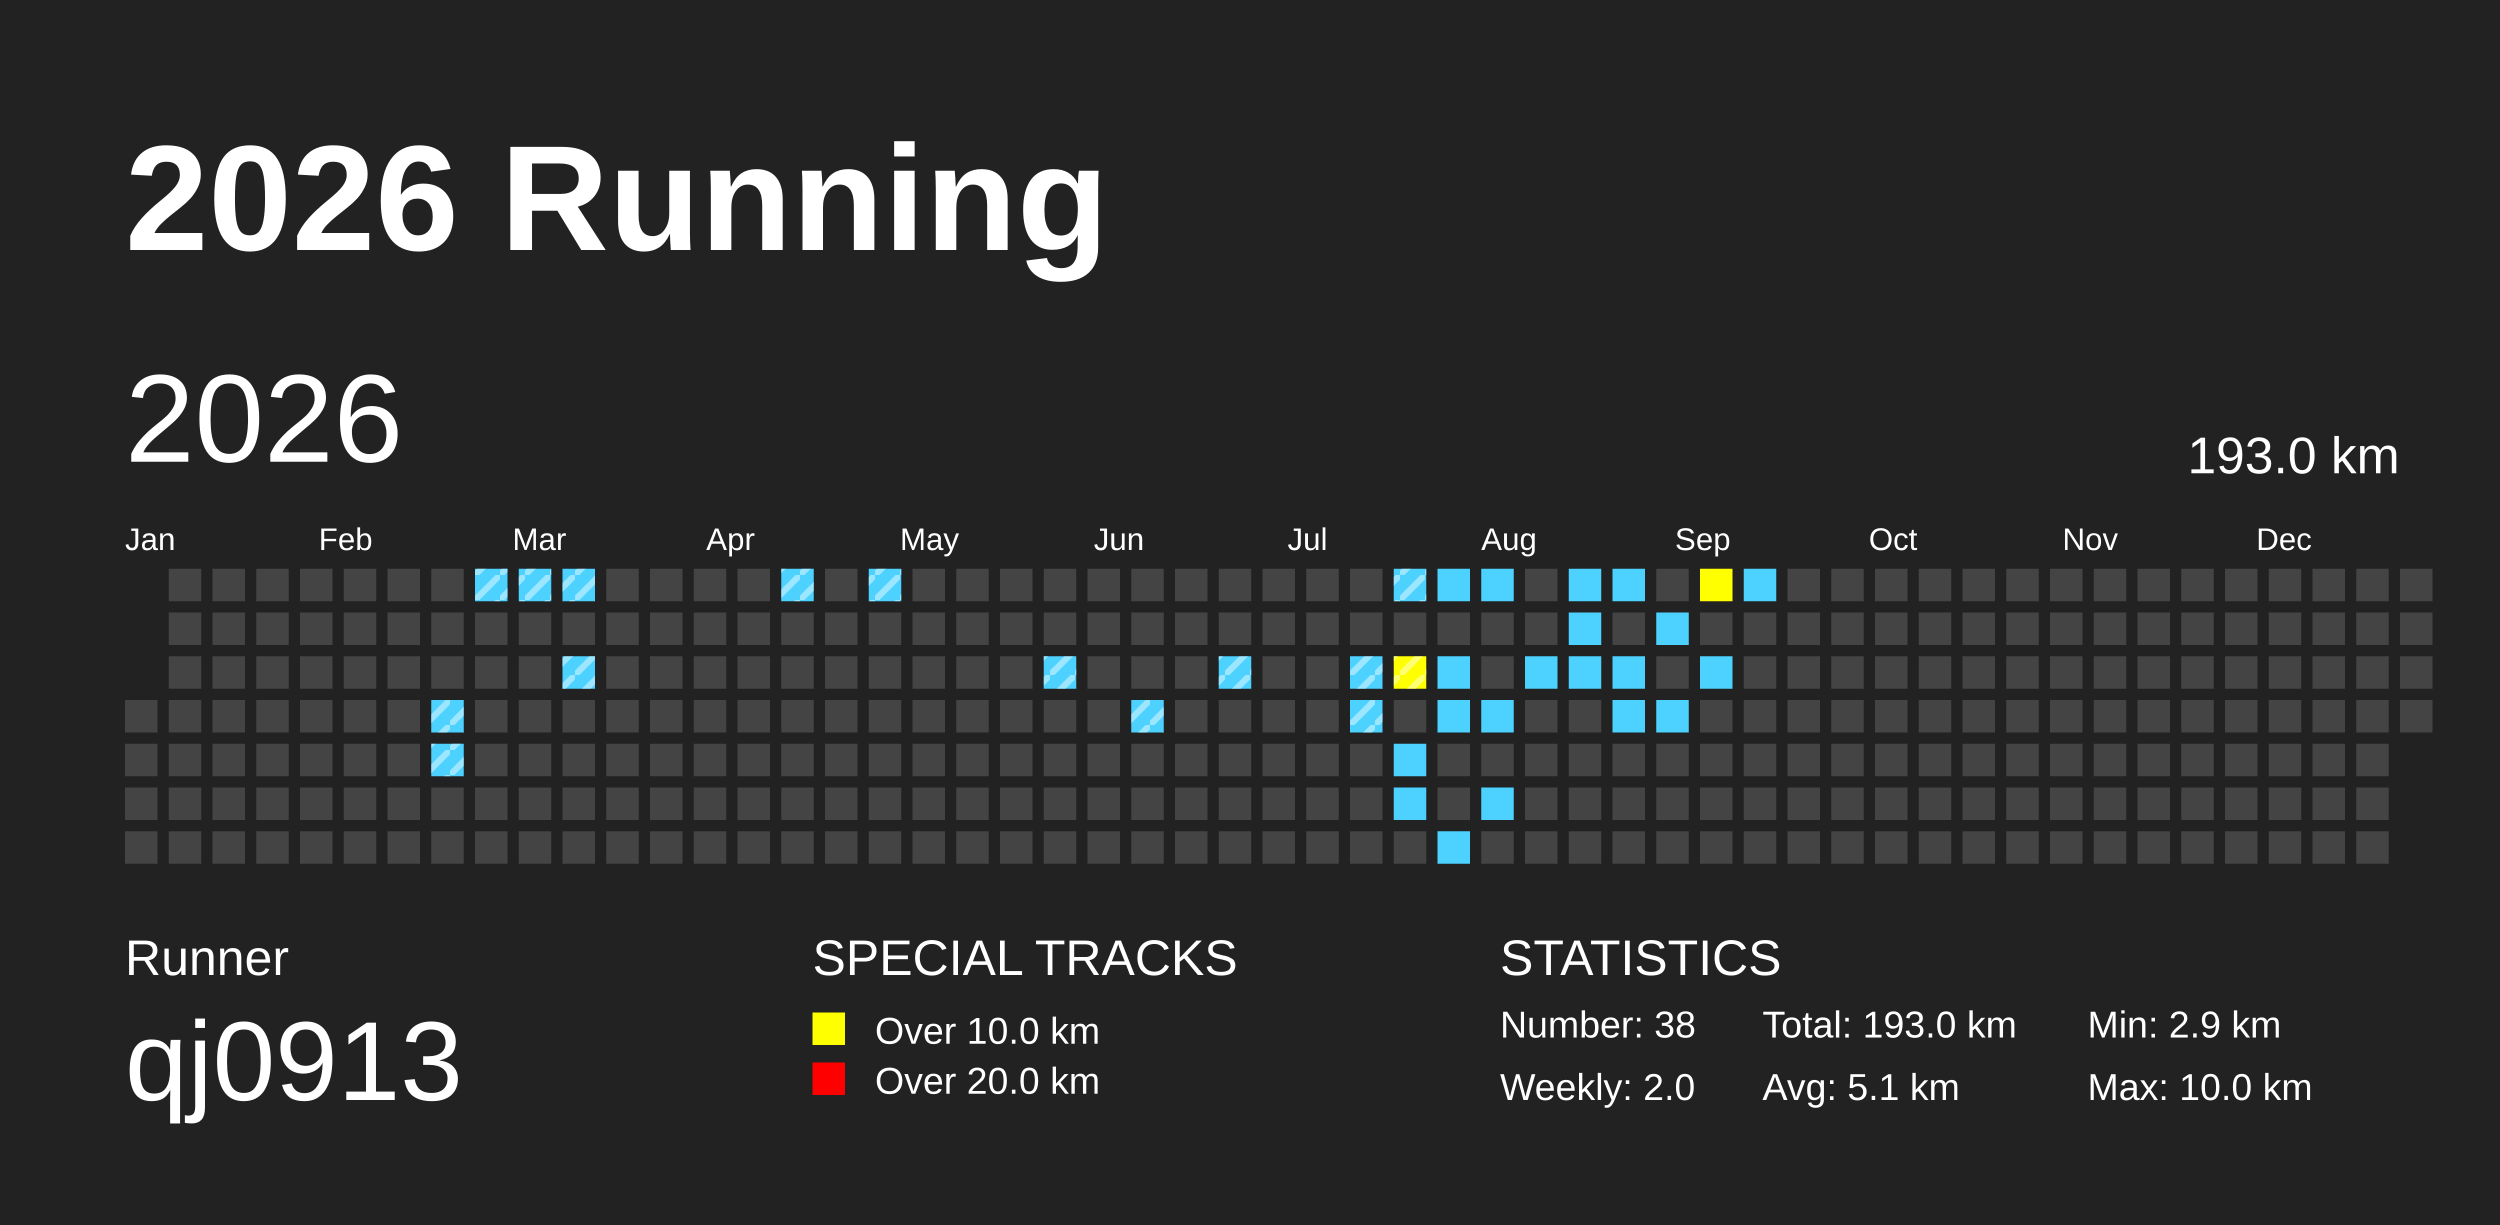
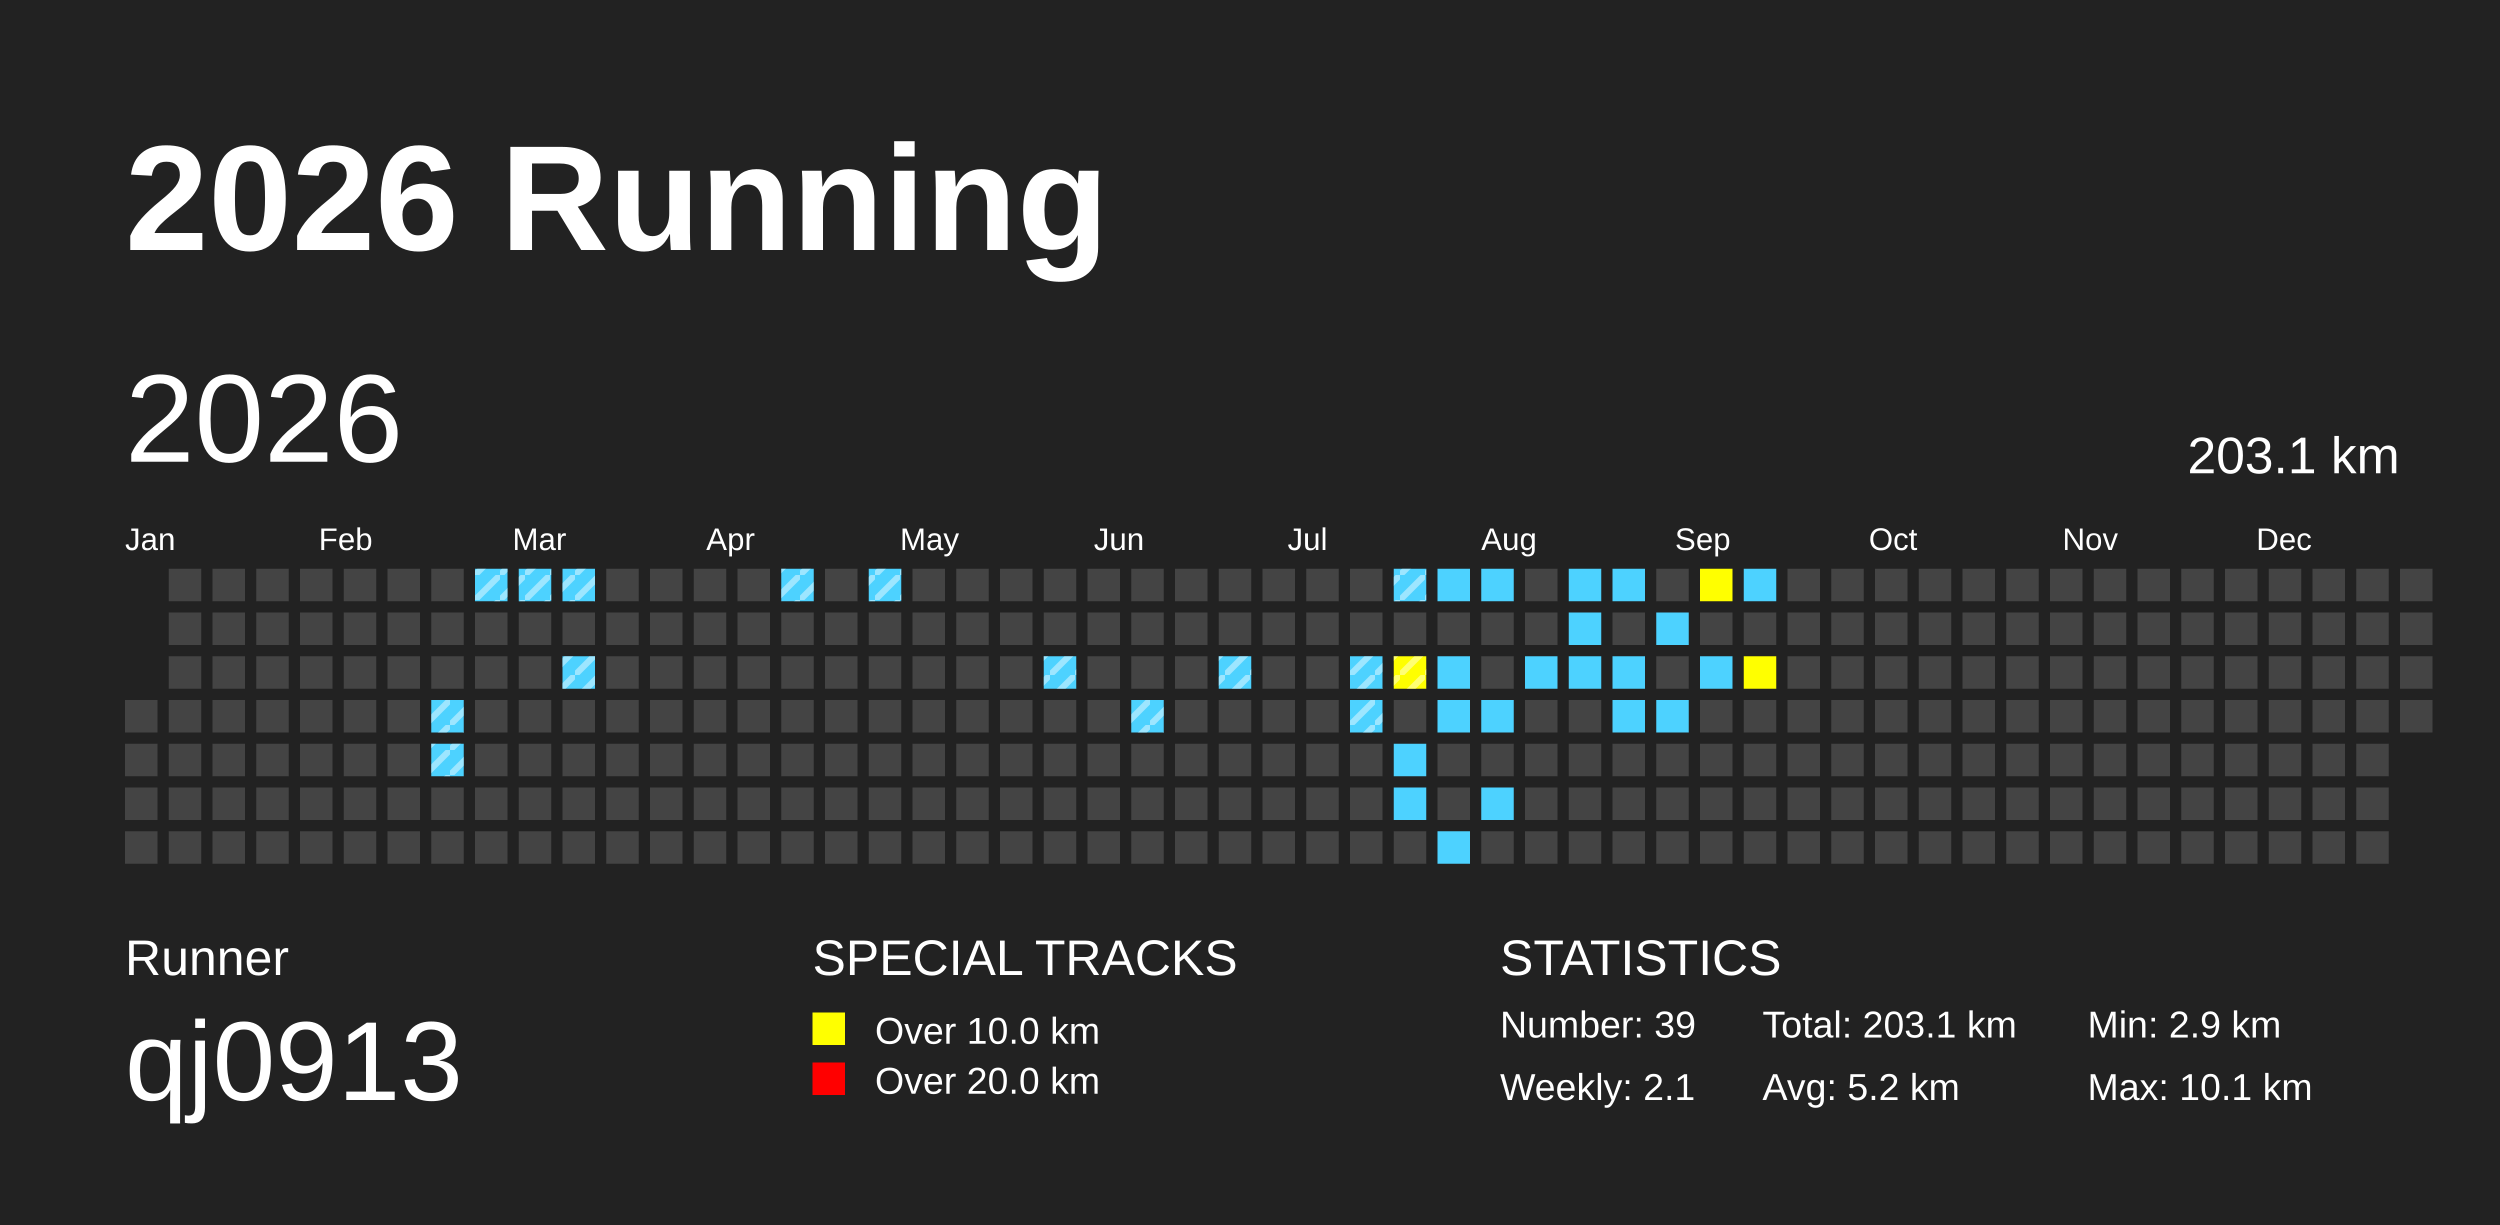
<svg xmlns="http://www.w3.org/2000/svg" baseProfile="full" height="98mm" version="1.1" viewBox="0,0,200,98" width="200mm">
  <defs>
    <pattern height="2" id="indoor-stripe" patternUnits="userSpaceOnUse" width="2">
      <line stroke="white" stroke-opacity="0.45" stroke-width="0.5" x1="0" x2="2" y1="2" y2="0" />
    </pattern>
  </defs>
  <rect fill="#222222" height="98" width="200" x="0" y="0" />
  <text fill="#FFFFFF" style="font-size:12px; font-family:Arial; font-weight:bold;" x="10" y="20">2026 Running</text>
  <text fill="#FFFFFF" style="font-size:4px; font-family:Arial" x="10" y="78">Runner</text>
  <text fill="#FFFFFF" style="font-size:9px; font-family:Arial" x="10" y="88">qj0913</text>
  <text fill="#FFFFFF" style="font-size:4px; font-family:Arial" x="65" y="78">SPECIAL TRACKS</text>
  <rect fill="yellow" height="2.6" width="2.6" x="65" y="81" />
  <text fill="#FFFFFF" style="font-size:3px; font-family:Arial" x="70" y="83.5">Over 10.0 km</text>
  <rect fill="red" height="2.6" width="2.6" x="65" y="85" />
  <text fill="#FFFFFF" style="font-size:3px; font-family:Arial" x="70" y="87.5">Over 20.0 km</text>
  <text fill="#FFFFFF" style="font-size:4px; font-family:Arial" x="120" y="78">STATISTICS</text>
-   <text fill="#FFFFFF" style="font-size:3px; font-family:Arial" x="120" y="83">Number: 38</text>
-   <text fill="#FFFFFF" style="font-size:3px; font-family:Arial" x="120" y="88">Weekly: 2.0</text>
-   <text fill="#FFFFFF" style="font-size:3px; font-family:Arial" x="141" y="83">Total: 193.0 km</text>
-   <text fill="#FFFFFF" style="font-size:3px; font-family:Arial" x="141" y="88">Avg: 5.1 km</text>
+   <text fill="#FFFFFF" style="font-size:3px; font-family:Arial" x="120" y="83">Number: 39</text>
+   <text fill="#FFFFFF" style="font-size:3px; font-family:Arial" x="120" y="88">Weekly: 2.1</text>
+   <text fill="#FFFFFF" style="font-size:3px; font-family:Arial" x="141" y="83">Total: 203.1 km</text>
+   <text fill="#FFFFFF" style="font-size:3px; font-family:Arial" x="141" y="88">Avg: 5.2 km</text>
  <text fill="#FFFFFF" style="font-size:3px; font-family:Arial" x="167" y="83">Min: 2.9 km</text>
-   <text fill="#FFFFFF" style="font-size:3px; font-family:Arial" x="167" y="88">Max: 10.0 km</text>
+   <text fill="#FFFFFF" style="font-size:3px; font-family:Arial" x="167" y="88">Max: 10.1 km</text>
  <text dominant-baseline="hanging" fill="#FFFFFF" style="font-size:10.0px; font-family:Arial;" x="10" y="30">2026</text>
-   <text dominant-baseline="hanging" fill="#FFFFFF" style="font-size:4.125px; font-family:Arial;" x="175" y="35">193.0 km</text>
+   <text dominant-baseline="hanging" fill="#FFFFFF" style="font-size:4.125px; font-family:Arial;" x="175" y="35">203.1 km</text>
  <text fill="#FFFFFF" style="font-size:2.5px; font-family:Arial" x="10.0" y="44">Jan</text>
  <text fill="#FFFFFF" style="font-size:2.5px; font-family:Arial" x="25.5" y="44">Feb</text>
  <text fill="#FFFFFF" style="font-size:2.5px; font-family:Arial" x="41.0" y="44">Mar</text>
  <text fill="#FFFFFF" style="font-size:2.5px; font-family:Arial" x="56.5" y="44">Apr</text>
  <text fill="#FFFFFF" style="font-size:2.5px; font-family:Arial" x="72.0" y="44">May</text>
  <text fill="#FFFFFF" style="font-size:2.5px; font-family:Arial" x="87.5" y="44">Jun</text>
  <text fill="#FFFFFF" style="font-size:2.5px; font-family:Arial" x="103.0" y="44">Jul</text>
  <text fill="#FFFFFF" style="font-size:2.5px; font-family:Arial" x="118.5" y="44">Aug</text>
  <text fill="#FFFFFF" style="font-size:2.5px; font-family:Arial" x="134.0" y="44">Sep</text>
  <text fill="#FFFFFF" style="font-size:2.5px; font-family:Arial" x="149.5" y="44">Oct</text>
  <text fill="#FFFFFF" style="font-size:2.5px; font-family:Arial" x="165.0" y="44">Nov</text>
  <text fill="#FFFFFF" style="font-size:2.5px; font-family:Arial" x="180.5" y="44">Dec</text>
  <rect fill="#444444" height="2.6" width="2.6" x="10.0" y="56.0" />
  <rect fill="#444444" height="2.6" width="2.6" x="10.0" y="59.5" />
  <rect fill="#444444" height="2.6" width="2.6" x="10.0" y="63.0" />
  <rect fill="#444444" height="2.6" width="2.6" x="10.0" y="66.5" />
  <rect fill="#444444" height="2.6" width="2.6" x="13.5" y="45.5" />
  <rect fill="#444444" height="2.6" width="2.6" x="13.5" y="49.0" />
  <rect fill="#444444" height="2.6" width="2.6" x="13.5" y="52.5" />
  <rect fill="#444444" height="2.6" width="2.6" x="13.5" y="56.0" />
  <rect fill="#444444" height="2.6" width="2.6" x="13.5" y="59.5" />
  <rect fill="#444444" height="2.6" width="2.6" x="13.5" y="63.0" />
  <rect fill="#444444" height="2.6" width="2.6" x="13.5" y="66.5" />
  <rect fill="#444444" height="2.6" width="2.6" x="17.0" y="45.5" />
  <rect fill="#444444" height="2.6" width="2.6" x="17.0" y="49.0" />
  <rect fill="#444444" height="2.6" width="2.6" x="17.0" y="52.5" />
  <rect fill="#444444" height="2.6" width="2.6" x="17.0" y="56.0" />
  <rect fill="#444444" height="2.6" width="2.6" x="17.0" y="59.5" />
  <rect fill="#444444" height="2.6" width="2.6" x="17.0" y="63.0" />
  <rect fill="#444444" height="2.6" width="2.6" x="17.0" y="66.5" />
  <rect fill="#444444" height="2.6" width="2.6" x="20.5" y="45.5" />
  <rect fill="#444444" height="2.6" width="2.6" x="20.5" y="49.0" />
  <rect fill="#444444" height="2.6" width="2.6" x="20.5" y="52.5" />
  <rect fill="#444444" height="2.6" width="2.6" x="20.5" y="56.0" />
  <rect fill="#444444" height="2.6" width="2.6" x="20.5" y="59.5" />
  <rect fill="#444444" height="2.6" width="2.6" x="20.5" y="63.0" />
  <rect fill="#444444" height="2.6" width="2.6" x="20.5" y="66.5" />
  <rect fill="#444444" height="2.6" width="2.6" x="24.0" y="45.5" />
  <rect fill="#444444" height="2.6" width="2.6" x="24.0" y="49.0" />
  <rect fill="#444444" height="2.6" width="2.6" x="24.0" y="52.5" />
  <rect fill="#444444" height="2.6" width="2.6" x="24.0" y="56.0" />
  <rect fill="#444444" height="2.6" width="2.6" x="24.0" y="59.5" />
  <rect fill="#444444" height="2.6" width="2.6" x="24.0" y="63.0" />
  <rect fill="#444444" height="2.6" width="2.6" x="24.0" y="66.5" />
  <rect fill="#444444" height="2.6" width="2.6" x="27.5" y="45.5" />
  <rect fill="#444444" height="2.6" width="2.6" x="27.5" y="49.0" />
  <rect fill="#444444" height="2.6" width="2.6" x="27.5" y="52.5" />
  <rect fill="#444444" height="2.6" width="2.6" x="27.5" y="56.0" />
  <rect fill="#444444" height="2.6" width="2.6" x="27.5" y="59.5" />
  <rect fill="#444444" height="2.6" width="2.6" x="27.5" y="63.0" />
  <rect fill="#444444" height="2.6" width="2.6" x="27.5" y="66.5" />
  <rect fill="#444444" height="2.6" width="2.6" x="31.0" y="45.5" />
  <rect fill="#444444" height="2.6" width="2.6" x="31.0" y="49.0" />
  <rect fill="#444444" height="2.6" width="2.6" x="31.0" y="52.5" />
  <rect fill="#444444" height="2.6" width="2.6" x="31.0" y="56.0" />
  <rect fill="#444444" height="2.6" width="2.6" x="31.0" y="59.5" />
  <rect fill="#444444" height="2.6" width="2.6" x="31.0" y="63.0" />
  <rect fill="#444444" height="2.6" width="2.6" x="31.0" y="66.5" />
  <rect fill="#444444" height="2.6" width="2.6" x="34.5" y="45.5" />
  <rect fill="#444444" height="2.6" width="2.6" x="34.5" y="49.0" />
  <rect fill="#444444" height="2.6" width="2.6" x="34.5" y="52.5" />
  <rect fill="#4DD2FF" height="2.6" width="2.6" x="34.5" y="56.0" />
  <rect fill="url(#indoor-stripe)" height="2.6" style="pointer-events: none;" width="2.6" x="34.5" y="56.0" />
  <rect fill="#4DD2FF" height="2.6" width="2.6" x="34.5" y="59.5" />
  <rect fill="url(#indoor-stripe)" height="2.6" style="pointer-events: none;" width="2.6" x="34.5" y="59.5" />
  <rect fill="#444444" height="2.6" width="2.6" x="34.5" y="63.0" />
  <rect fill="#444444" height="2.6" width="2.6" x="34.5" y="66.5" />
  <rect fill="#4DD2FF" height="2.6" width="2.6" x="38.0" y="45.5" />
  <rect fill="url(#indoor-stripe)" height="2.6" style="pointer-events: none;" width="2.6" x="38.0" y="45.5" />
  <rect fill="#444444" height="2.6" width="2.6" x="38.0" y="49.0" />
  <rect fill="#444444" height="2.6" width="2.6" x="38.0" y="52.5" />
  <rect fill="#444444" height="2.6" width="2.6" x="38.0" y="56.0" />
  <rect fill="#444444" height="2.6" width="2.6" x="38.0" y="59.5" />
  <rect fill="#444444" height="2.6" width="2.6" x="38.0" y="63.0" />
  <rect fill="#444444" height="2.6" width="2.6" x="38.0" y="66.5" />
  <rect fill="#4DD2FF" height="2.6" width="2.6" x="41.5" y="45.5" />
  <rect fill="url(#indoor-stripe)" height="2.6" style="pointer-events: none;" width="2.6" x="41.5" y="45.5" />
  <rect fill="#444444" height="2.6" width="2.6" x="41.5" y="49.0" />
  <rect fill="#444444" height="2.6" width="2.6" x="41.5" y="52.5" />
  <rect fill="#444444" height="2.6" width="2.6" x="41.5" y="56.0" />
  <rect fill="#444444" height="2.6" width="2.6" x="41.5" y="59.5" />
  <rect fill="#444444" height="2.6" width="2.6" x="41.5" y="63.0" />
  <rect fill="#444444" height="2.6" width="2.6" x="41.5" y="66.5" />
  <rect fill="#4DD2FF" height="2.6" width="2.6" x="45.0" y="45.5" />
  <rect fill="url(#indoor-stripe)" height="2.6" style="pointer-events: none;" width="2.6" x="45.0" y="45.5" />
  <rect fill="#444444" height="2.6" width="2.6" x="45.0" y="49.0" />
  <rect fill="#4DD2FF" height="2.6" width="2.6" x="45.0" y="52.5" />
  <rect fill="url(#indoor-stripe)" height="2.6" style="pointer-events: none;" width="2.6" x="45.0" y="52.5" />
  <rect fill="#444444" height="2.6" width="2.6" x="45.0" y="56.0" />
  <rect fill="#444444" height="2.6" width="2.6" x="45.0" y="59.5" />
  <rect fill="#444444" height="2.6" width="2.6" x="45.0" y="63.0" />
  <rect fill="#444444" height="2.6" width="2.6" x="45.0" y="66.5" />
  <rect fill="#444444" height="2.6" width="2.6" x="48.5" y="45.5" />
  <rect fill="#444444" height="2.6" width="2.6" x="48.5" y="49.0" />
  <rect fill="#444444" height="2.6" width="2.6" x="48.5" y="52.5" />
  <rect fill="#444444" height="2.6" width="2.6" x="48.5" y="56.0" />
  <rect fill="#444444" height="2.6" width="2.6" x="48.5" y="59.5" />
  <rect fill="#444444" height="2.6" width="2.6" x="48.5" y="63.0" />
  <rect fill="#444444" height="2.6" width="2.6" x="48.5" y="66.5" />
  <rect fill="#444444" height="2.6" width="2.6" x="52.0" y="45.5" />
  <rect fill="#444444" height="2.6" width="2.6" x="52.0" y="49.0" />
  <rect fill="#444444" height="2.6" width="2.6" x="52.0" y="52.5" />
  <rect fill="#444444" height="2.6" width="2.6" x="52.0" y="56.0" />
  <rect fill="#444444" height="2.6" width="2.6" x="52.0" y="59.5" />
  <rect fill="#444444" height="2.6" width="2.6" x="52.0" y="63.0" />
  <rect fill="#444444" height="2.6" width="2.6" x="52.0" y="66.5" />
  <rect fill="#444444" height="2.6" width="2.6" x="55.5" y="45.5" />
  <rect fill="#444444" height="2.6" width="2.6" x="55.5" y="49.0" />
  <rect fill="#444444" height="2.6" width="2.6" x="55.5" y="52.5" />
  <rect fill="#444444" height="2.6" width="2.6" x="55.5" y="56.0" />
  <rect fill="#444444" height="2.6" width="2.6" x="55.5" y="59.5" />
  <rect fill="#444444" height="2.6" width="2.6" x="55.5" y="63.0" />
  <rect fill="#444444" height="2.6" width="2.6" x="55.5" y="66.5" />
  <rect fill="#444444" height="2.6" width="2.6" x="59.0" y="45.5" />
  <rect fill="#444444" height="2.6" width="2.6" x="59.0" y="49.0" />
  <rect fill="#444444" height="2.6" width="2.6" x="59.0" y="52.5" />
  <rect fill="#444444" height="2.6" width="2.6" x="59.0" y="56.0" />
  <rect fill="#444444" height="2.6" width="2.6" x="59.0" y="59.5" />
  <rect fill="#444444" height="2.6" width="2.6" x="59.0" y="63.0" />
  <rect fill="#444444" height="2.6" width="2.6" x="59.0" y="66.5" />
  <rect fill="#4DD2FF" height="2.6" width="2.6" x="62.5" y="45.5" />
  <rect fill="url(#indoor-stripe)" height="2.6" style="pointer-events: none;" width="2.6" x="62.5" y="45.5" />
  <rect fill="#444444" height="2.6" width="2.6" x="62.5" y="49.0" />
  <rect fill="#444444" height="2.6" width="2.6" x="62.5" y="52.5" />
  <rect fill="#444444" height="2.6" width="2.6" x="62.5" y="56.0" />
  <rect fill="#444444" height="2.6" width="2.6" x="62.5" y="59.5" />
  <rect fill="#444444" height="2.6" width="2.6" x="62.5" y="63.0" />
  <rect fill="#444444" height="2.6" width="2.6" x="62.5" y="66.5" />
  <rect fill="#444444" height="2.6" width="2.6" x="66.0" y="45.5" />
  <rect fill="#444444" height="2.6" width="2.6" x="66.0" y="49.0" />
  <rect fill="#444444" height="2.6" width="2.6" x="66.0" y="52.5" />
  <rect fill="#444444" height="2.6" width="2.6" x="66.0" y="56.0" />
  <rect fill="#444444" height="2.6" width="2.6" x="66.0" y="59.5" />
  <rect fill="#444444" height="2.6" width="2.6" x="66.0" y="63.0" />
  <rect fill="#444444" height="2.6" width="2.6" x="66.0" y="66.5" />
  <rect fill="#4DD2FF" height="2.6" width="2.6" x="69.5" y="45.5" />
  <rect fill="url(#indoor-stripe)" height="2.6" style="pointer-events: none;" width="2.6" x="69.5" y="45.5" />
  <rect fill="#444444" height="2.6" width="2.6" x="69.5" y="49.0" />
  <rect fill="#444444" height="2.6" width="2.6" x="69.5" y="52.5" />
  <rect fill="#444444" height="2.6" width="2.6" x="69.5" y="56.0" />
  <rect fill="#444444" height="2.6" width="2.6" x="69.5" y="59.5" />
  <rect fill="#444444" height="2.6" width="2.6" x="69.5" y="63.0" />
  <rect fill="#444444" height="2.6" width="2.6" x="69.5" y="66.5" />
  <rect fill="#444444" height="2.6" width="2.6" x="73.0" y="45.5" />
  <rect fill="#444444" height="2.6" width="2.6" x="73.0" y="49.0" />
  <rect fill="#444444" height="2.6" width="2.6" x="73.0" y="52.5" />
  <rect fill="#444444" height="2.6" width="2.6" x="73.0" y="56.0" />
  <rect fill="#444444" height="2.6" width="2.6" x="73.0" y="59.5" />
  <rect fill="#444444" height="2.6" width="2.6" x="73.0" y="63.0" />
  <rect fill="#444444" height="2.6" width="2.6" x="73.0" y="66.5" />
  <rect fill="#444444" height="2.6" width="2.6" x="76.5" y="45.5" />
  <rect fill="#444444" height="2.6" width="2.6" x="76.5" y="49.0" />
  <rect fill="#444444" height="2.6" width="2.6" x="76.5" y="52.5" />
  <rect fill="#444444" height="2.6" width="2.6" x="76.5" y="56.0" />
  <rect fill="#444444" height="2.6" width="2.6" x="76.5" y="59.5" />
  <rect fill="#444444" height="2.6" width="2.6" x="76.5" y="63.0" />
  <rect fill="#444444" height="2.6" width="2.6" x="76.5" y="66.5" />
  <rect fill="#444444" height="2.6" width="2.6" x="80.0" y="45.5" />
  <rect fill="#444444" height="2.6" width="2.6" x="80.0" y="49.0" />
  <rect fill="#444444" height="2.6" width="2.6" x="80.0" y="52.5" />
  <rect fill="#444444" height="2.6" width="2.6" x="80.0" y="56.0" />
  <rect fill="#444444" height="2.6" width="2.6" x="80.0" y="59.5" />
  <rect fill="#444444" height="2.6" width="2.6" x="80.0" y="63.0" />
  <rect fill="#444444" height="2.6" width="2.6" x="80.0" y="66.5" />
  <rect fill="#444444" height="2.6" width="2.6" x="83.5" y="45.5" />
  <rect fill="#444444" height="2.6" width="2.6" x="83.5" y="49.0" />
  <rect fill="#4DD2FF" height="2.6" width="2.6" x="83.5" y="52.5" />
  <rect fill="url(#indoor-stripe)" height="2.6" style="pointer-events: none;" width="2.6" x="83.5" y="52.5" />
  <rect fill="#444444" height="2.6" width="2.6" x="83.5" y="56.0" />
  <rect fill="#444444" height="2.6" width="2.6" x="83.5" y="59.5" />
  <rect fill="#444444" height="2.6" width="2.6" x="83.5" y="63.0" />
  <rect fill="#444444" height="2.6" width="2.6" x="83.5" y="66.5" />
  <rect fill="#444444" height="2.6" width="2.6" x="87.0" y="45.5" />
  <rect fill="#444444" height="2.6" width="2.6" x="87.0" y="49.0" />
  <rect fill="#444444" height="2.6" width="2.6" x="87.0" y="52.5" />
  <rect fill="#444444" height="2.6" width="2.6" x="87.0" y="56.0" />
  <rect fill="#444444" height="2.6" width="2.6" x="87.0" y="59.5" />
  <rect fill="#444444" height="2.6" width="2.6" x="87.0" y="63.0" />
  <rect fill="#444444" height="2.6" width="2.6" x="87.0" y="66.5" />
  <rect fill="#444444" height="2.6" width="2.6" x="90.5" y="45.5" />
  <rect fill="#444444" height="2.6" width="2.6" x="90.5" y="49.0" />
  <rect fill="#444444" height="2.6" width="2.6" x="90.5" y="52.5" />
  <rect fill="#4DD2FF" height="2.6" width="2.6" x="90.5" y="56.0" />
  <rect fill="url(#indoor-stripe)" height="2.6" style="pointer-events: none;" width="2.6" x="90.5" y="56.0" />
  <rect fill="#444444" height="2.6" width="2.6" x="90.5" y="59.5" />
  <rect fill="#444444" height="2.6" width="2.6" x="90.5" y="63.0" />
  <rect fill="#444444" height="2.6" width="2.6" x="90.5" y="66.5" />
  <rect fill="#444444" height="2.6" width="2.6" x="94.0" y="45.5" />
  <rect fill="#444444" height="2.6" width="2.6" x="94.0" y="49.0" />
  <rect fill="#444444" height="2.6" width="2.6" x="94.0" y="52.5" />
  <rect fill="#444444" height="2.6" width="2.6" x="94.0" y="56.0" />
  <rect fill="#444444" height="2.6" width="2.6" x="94.0" y="59.5" />
  <rect fill="#444444" height="2.6" width="2.6" x="94.0" y="63.0" />
  <rect fill="#444444" height="2.6" width="2.6" x="94.0" y="66.5" />
  <rect fill="#444444" height="2.6" width="2.6" x="97.5" y="45.5" />
  <rect fill="#444444" height="2.6" width="2.6" x="97.5" y="49.0" />
  <rect fill="#4DD2FF" height="2.6" width="2.6" x="97.5" y="52.5" />
  <rect fill="url(#indoor-stripe)" height="2.6" style="pointer-events: none;" width="2.6" x="97.5" y="52.5" />
  <rect fill="#444444" height="2.6" width="2.6" x="97.5" y="56.0" />
  <rect fill="#444444" height="2.6" width="2.6" x="97.5" y="59.5" />
  <rect fill="#444444" height="2.6" width="2.6" x="97.5" y="63.0" />
  <rect fill="#444444" height="2.6" width="2.6" x="97.5" y="66.5" />
  <rect fill="#444444" height="2.6" width="2.6" x="101.0" y="45.5" />
  <rect fill="#444444" height="2.6" width="2.6" x="101.0" y="49.0" />
  <rect fill="#444444" height="2.6" width="2.6" x="101.0" y="52.5" />
  <rect fill="#444444" height="2.6" width="2.6" x="101.0" y="56.0" />
  <rect fill="#444444" height="2.6" width="2.6" x="101.0" y="59.5" />
  <rect fill="#444444" height="2.6" width="2.6" x="101.0" y="63.0" />
  <rect fill="#444444" height="2.6" width="2.6" x="101.0" y="66.5" />
  <rect fill="#444444" height="2.6" width="2.6" x="104.5" y="45.5" />
  <rect fill="#444444" height="2.6" width="2.6" x="104.5" y="49.0" />
  <rect fill="#444444" height="2.6" width="2.6" x="104.5" y="52.5" />
  <rect fill="#444444" height="2.6" width="2.6" x="104.5" y="56.0" />
  <rect fill="#444444" height="2.6" width="2.6" x="104.5" y="59.5" />
  <rect fill="#444444" height="2.6" width="2.6" x="104.5" y="63.0" />
  <rect fill="#444444" height="2.6" width="2.6" x="104.5" y="66.5" />
  <rect fill="#444444" height="2.6" width="2.6" x="108.0" y="45.5" />
  <rect fill="#444444" height="2.6" width="2.6" x="108.0" y="49.0" />
  <rect fill="#4DD2FF" height="2.6" width="2.6" x="108.0" y="52.5" />
  <rect fill="url(#indoor-stripe)" height="2.6" style="pointer-events: none;" width="2.6" x="108.0" y="52.5" />
  <rect fill="#4DD2FF" height="2.6" width="2.6" x="108.0" y="56.0" />
  <rect fill="url(#indoor-stripe)" height="2.6" style="pointer-events: none;" width="2.6" x="108.0" y="56.0" />
  <rect fill="#444444" height="2.6" width="2.6" x="108.0" y="59.5" />
  <rect fill="#444444" height="2.6" width="2.6" x="108.0" y="63.0" />
  <rect fill="#444444" height="2.6" width="2.6" x="108.0" y="66.5" />
  <rect fill="#4DD2FF" height="2.6" width="2.6" x="111.5" y="45.5" />
  <rect fill="url(#indoor-stripe)" height="2.6" style="pointer-events: none;" width="2.6" x="111.5" y="45.5" />
  <rect fill="#444444" height="2.6" width="2.6" x="111.5" y="49.0" />
  <rect fill="yellow" height="2.6" width="2.6" x="111.5" y="52.5" />
  <rect fill="url(#indoor-stripe)" height="2.6" style="pointer-events: none;" width="2.6" x="111.5" y="52.5" />
  <rect fill="#444444" height="2.6" width="2.6" x="111.5" y="56.0" />
  <rect fill="#4DD2FF" height="2.6" width="2.6" x="111.5" y="59.5" />
  <rect fill="#4DD2FF" height="2.6" width="2.6" x="111.5" y="63.0" />
  <rect fill="#444444" height="2.6" width="2.6" x="111.5" y="66.5" />
  <rect fill="#4DD2FF" height="2.6" width="2.6" x="115.0" y="45.5" />
  <rect fill="#444444" height="2.6" width="2.6" x="115.0" y="49.0" />
  <rect fill="#4DD2FF" height="2.6" width="2.6" x="115.0" y="52.5" />
  <rect fill="#4DD2FF" height="2.6" width="2.6" x="115.0" y="56.0" />
  <rect fill="#444444" height="2.6" width="2.6" x="115.0" y="59.5" />
  <rect fill="#444444" height="2.6" width="2.6" x="115.0" y="63.0" />
  <rect fill="#4DD2FF" height="2.6" width="2.6" x="115.0" y="66.5" />
  <rect fill="#4DD2FF" height="2.6" width="2.6" x="118.5" y="45.5" />
  <rect fill="#444444" height="2.6" width="2.6" x="118.5" y="49.0" />
  <rect fill="#444444" height="2.6" width="2.6" x="118.5" y="52.5" />
  <rect fill="#4DD2FF" height="2.6" width="2.6" x="118.5" y="56.0" />
  <rect fill="#444444" height="2.6" width="2.6" x="118.5" y="59.5" />
  <rect fill="#4DD2FF" height="2.6" width="2.6" x="118.5" y="63.0" />
  <rect fill="#444444" height="2.6" width="2.6" x="118.5" y="66.5" />
  <rect fill="#444444" height="2.6" width="2.6" x="122.0" y="45.5" />
  <rect fill="#444444" height="2.6" width="2.6" x="122.0" y="49.0" />
  <rect fill="#4DD2FF" height="2.6" width="2.6" x="122.0" y="52.5" />
  <rect fill="#444444" height="2.6" width="2.6" x="122.0" y="56.0" />
  <rect fill="#444444" height="2.6" width="2.6" x="122.0" y="59.5" />
  <rect fill="#444444" height="2.6" width="2.6" x="122.0" y="63.0" />
  <rect fill="#444444" height="2.6" width="2.6" x="122.0" y="66.5" />
  <rect fill="#4DD2FF" height="2.6" width="2.6" x="125.5" y="45.5" />
  <rect fill="#4DD2FF" height="2.6" width="2.6" x="125.5" y="49.0" />
  <rect fill="#4DD2FF" height="2.6" width="2.6" x="125.5" y="52.5" />
  <rect fill="#444444" height="2.6" width="2.6" x="125.5" y="56.0" />
  <rect fill="#444444" height="2.6" width="2.6" x="125.5" y="59.5" />
  <rect fill="#444444" height="2.6" width="2.6" x="125.5" y="63.0" />
  <rect fill="#444444" height="2.6" width="2.6" x="125.5" y="66.5" />
  <rect fill="#4DD2FF" height="2.6" width="2.6" x="129.0" y="45.5" />
  <rect fill="#444444" height="2.6" width="2.6" x="129.0" y="49.0" />
  <rect fill="#4DD2FF" height="2.6" width="2.6" x="129.0" y="52.5" />
  <rect fill="#4DD2FF" height="2.6" width="2.6" x="129.0" y="56.0" />
  <rect fill="#444444" height="2.6" width="2.6" x="129.0" y="59.5" />
  <rect fill="#444444" height="2.6" width="2.6" x="129.0" y="63.0" />
  <rect fill="#444444" height="2.6" width="2.6" x="129.0" y="66.5" />
  <rect fill="#444444" height="2.6" width="2.6" x="132.5" y="45.5" />
  <rect fill="#4DD2FF" height="2.6" width="2.6" x="132.5" y="49.0" />
  <rect fill="#444444" height="2.6" width="2.6" x="132.5" y="52.5" />
  <rect fill="#4DD2FF" height="2.6" width="2.6" x="132.5" y="56.0" />
  <rect fill="#444444" height="2.6" width="2.6" x="132.5" y="59.5" />
  <rect fill="#444444" height="2.6" width="2.6" x="132.5" y="63.0" />
  <rect fill="#444444" height="2.6" width="2.6" x="132.5" y="66.5" />
  <rect fill="yellow" height="2.6" width="2.6" x="136.0" y="45.5" />
  <rect fill="#444444" height="2.6" width="2.6" x="136.0" y="49.0" />
  <rect fill="#4DD2FF" height="2.6" width="2.6" x="136.0" y="52.5" />
  <rect fill="#444444" height="2.6" width="2.6" x="136.0" y="56.0" />
  <rect fill="#444444" height="2.6" width="2.6" x="136.0" y="59.5" />
  <rect fill="#444444" height="2.6" width="2.6" x="136.0" y="63.0" />
  <rect fill="#444444" height="2.6" width="2.6" x="136.0" y="66.5" />
  <rect fill="#4DD2FF" height="2.6" width="2.6" x="139.5" y="45.5" />
  <rect fill="#444444" height="2.6" width="2.6" x="139.5" y="49.0" />
-   <rect fill="#444444" height="2.6" width="2.6" x="139.5" y="52.5" />
+   <rect fill="yellow" height="2.6" width="2.6" x="139.5" y="52.5" />
  <rect fill="#444444" height="2.6" width="2.6" x="139.5" y="56.0" />
  <rect fill="#444444" height="2.6" width="2.6" x="139.5" y="59.5" />
  <rect fill="#444444" height="2.6" width="2.6" x="139.5" y="63.0" />
  <rect fill="#444444" height="2.6" width="2.6" x="139.5" y="66.5" />
  <rect fill="#444444" height="2.6" width="2.6" x="143.0" y="45.5" />
  <rect fill="#444444" height="2.6" width="2.6" x="143.0" y="49.0" />
  <rect fill="#444444" height="2.6" width="2.6" x="143.0" y="52.5" />
  <rect fill="#444444" height="2.6" width="2.6" x="143.0" y="56.0" />
  <rect fill="#444444" height="2.6" width="2.6" x="143.0" y="59.5" />
  <rect fill="#444444" height="2.6" width="2.6" x="143.0" y="63.0" />
  <rect fill="#444444" height="2.6" width="2.6" x="143.0" y="66.5" />
  <rect fill="#444444" height="2.6" width="2.6" x="146.5" y="45.5" />
  <rect fill="#444444" height="2.6" width="2.6" x="146.5" y="49.0" />
  <rect fill="#444444" height="2.6" width="2.6" x="146.5" y="52.5" />
  <rect fill="#444444" height="2.6" width="2.6" x="146.5" y="56.0" />
  <rect fill="#444444" height="2.6" width="2.6" x="146.5" y="59.5" />
  <rect fill="#444444" height="2.6" width="2.6" x="146.5" y="63.0" />
  <rect fill="#444444" height="2.6" width="2.6" x="146.5" y="66.5" />
  <rect fill="#444444" height="2.6" width="2.6" x="150.0" y="45.5" />
  <rect fill="#444444" height="2.6" width="2.6" x="150.0" y="49.0" />
  <rect fill="#444444" height="2.6" width="2.6" x="150.0" y="52.5" />
  <rect fill="#444444" height="2.6" width="2.6" x="150.0" y="56.0" />
  <rect fill="#444444" height="2.6" width="2.6" x="150.0" y="59.5" />
  <rect fill="#444444" height="2.6" width="2.6" x="150.0" y="63.0" />
  <rect fill="#444444" height="2.6" width="2.6" x="150.0" y="66.5" />
  <rect fill="#444444" height="2.6" width="2.6" x="153.5" y="45.5" />
  <rect fill="#444444" height="2.6" width="2.6" x="153.5" y="49.0" />
  <rect fill="#444444" height="2.6" width="2.6" x="153.5" y="52.5" />
  <rect fill="#444444" height="2.6" width="2.6" x="153.5" y="56.0" />
  <rect fill="#444444" height="2.6" width="2.6" x="153.5" y="59.5" />
  <rect fill="#444444" height="2.6" width="2.6" x="153.5" y="63.0" />
  <rect fill="#444444" height="2.6" width="2.6" x="153.5" y="66.5" />
  <rect fill="#444444" height="2.6" width="2.6" x="157.0" y="45.5" />
  <rect fill="#444444" height="2.6" width="2.6" x="157.0" y="49.0" />
  <rect fill="#444444" height="2.6" width="2.6" x="157.0" y="52.5" />
  <rect fill="#444444" height="2.6" width="2.6" x="157.0" y="56.0" />
  <rect fill="#444444" height="2.6" width="2.6" x="157.0" y="59.5" />
  <rect fill="#444444" height="2.6" width="2.6" x="157.0" y="63.0" />
  <rect fill="#444444" height="2.6" width="2.6" x="157.0" y="66.5" />
  <rect fill="#444444" height="2.6" width="2.6" x="160.5" y="45.5" />
  <rect fill="#444444" height="2.6" width="2.6" x="160.5" y="49.0" />
  <rect fill="#444444" height="2.6" width="2.6" x="160.5" y="52.5" />
  <rect fill="#444444" height="2.6" width="2.6" x="160.5" y="56.0" />
  <rect fill="#444444" height="2.6" width="2.6" x="160.5" y="59.5" />
  <rect fill="#444444" height="2.6" width="2.6" x="160.5" y="63.0" />
  <rect fill="#444444" height="2.6" width="2.6" x="160.5" y="66.5" />
  <rect fill="#444444" height="2.6" width="2.6" x="164.0" y="45.5" />
  <rect fill="#444444" height="2.6" width="2.6" x="164.0" y="49.0" />
  <rect fill="#444444" height="2.6" width="2.6" x="164.0" y="52.5" />
  <rect fill="#444444" height="2.6" width="2.6" x="164.0" y="56.0" />
  <rect fill="#444444" height="2.6" width="2.6" x="164.0" y="59.5" />
  <rect fill="#444444" height="2.6" width="2.6" x="164.0" y="63.0" />
  <rect fill="#444444" height="2.6" width="2.6" x="164.0" y="66.5" />
  <rect fill="#444444" height="2.6" width="2.6" x="167.5" y="45.5" />
  <rect fill="#444444" height="2.6" width="2.6" x="167.5" y="49.0" />
  <rect fill="#444444" height="2.6" width="2.6" x="167.5" y="52.5" />
  <rect fill="#444444" height="2.6" width="2.6" x="167.5" y="56.0" />
  <rect fill="#444444" height="2.6" width="2.6" x="167.5" y="59.5" />
  <rect fill="#444444" height="2.6" width="2.6" x="167.5" y="63.0" />
  <rect fill="#444444" height="2.6" width="2.6" x="167.5" y="66.5" />
  <rect fill="#444444" height="2.6" width="2.6" x="171.0" y="45.5" />
  <rect fill="#444444" height="2.6" width="2.6" x="171.0" y="49.0" />
  <rect fill="#444444" height="2.6" width="2.6" x="171.0" y="52.5" />
  <rect fill="#444444" height="2.6" width="2.6" x="171.0" y="56.0" />
  <rect fill="#444444" height="2.6" width="2.6" x="171.0" y="59.5" />
  <rect fill="#444444" height="2.6" width="2.6" x="171.0" y="63.0" />
  <rect fill="#444444" height="2.6" width="2.6" x="171.0" y="66.5" />
  <rect fill="#444444" height="2.6" width="2.6" x="174.5" y="45.5" />
  <rect fill="#444444" height="2.6" width="2.6" x="174.5" y="49.0" />
  <rect fill="#444444" height="2.6" width="2.6" x="174.5" y="52.5" />
  <rect fill="#444444" height="2.6" width="2.6" x="174.5" y="56.0" />
  <rect fill="#444444" height="2.6" width="2.6" x="174.5" y="59.5" />
  <rect fill="#444444" height="2.6" width="2.6" x="174.5" y="63.0" />
  <rect fill="#444444" height="2.6" width="2.6" x="174.5" y="66.5" />
  <rect fill="#444444" height="2.6" width="2.6" x="178.0" y="45.5" />
  <rect fill="#444444" height="2.6" width="2.6" x="178.0" y="49.0" />
  <rect fill="#444444" height="2.6" width="2.6" x="178.0" y="52.5" />
  <rect fill="#444444" height="2.6" width="2.6" x="178.0" y="56.0" />
  <rect fill="#444444" height="2.6" width="2.6" x="178.0" y="59.5" />
  <rect fill="#444444" height="2.6" width="2.6" x="178.0" y="63.0" />
  <rect fill="#444444" height="2.6" width="2.6" x="178.0" y="66.5" />
  <rect fill="#444444" height="2.6" width="2.6" x="181.5" y="45.5" />
  <rect fill="#444444" height="2.6" width="2.6" x="181.5" y="49.0" />
  <rect fill="#444444" height="2.6" width="2.6" x="181.5" y="52.5" />
  <rect fill="#444444" height="2.6" width="2.6" x="181.5" y="56.0" />
  <rect fill="#444444" height="2.6" width="2.6" x="181.5" y="59.5" />
  <rect fill="#444444" height="2.6" width="2.6" x="181.5" y="63.0" />
  <rect fill="#444444" height="2.6" width="2.6" x="181.5" y="66.5" />
  <rect fill="#444444" height="2.6" width="2.6" x="185.0" y="45.5" />
  <rect fill="#444444" height="2.6" width="2.6" x="185.0" y="49.0" />
  <rect fill="#444444" height="2.6" width="2.6" x="185.0" y="52.5" />
  <rect fill="#444444" height="2.6" width="2.6" x="185.0" y="56.0" />
  <rect fill="#444444" height="2.6" width="2.6" x="185.0" y="59.5" />
  <rect fill="#444444" height="2.6" width="2.6" x="185.0" y="63.0" />
  <rect fill="#444444" height="2.6" width="2.6" x="185.0" y="66.5" />
  <rect fill="#444444" height="2.6" width="2.6" x="188.5" y="45.5" />
  <rect fill="#444444" height="2.6" width="2.6" x="188.5" y="49.0" />
  <rect fill="#444444" height="2.6" width="2.6" x="188.5" y="52.5" />
  <rect fill="#444444" height="2.6" width="2.6" x="188.5" y="56.0" />
  <rect fill="#444444" height="2.6" width="2.6" x="188.5" y="59.5" />
  <rect fill="#444444" height="2.6" width="2.6" x="188.5" y="63.0" />
  <rect fill="#444444" height="2.6" width="2.6" x="188.5" y="66.5" />
  <rect fill="#444444" height="2.6" width="2.6" x="192.0" y="45.5" />
  <rect fill="#444444" height="2.6" width="2.6" x="192.0" y="49.0" />
  <rect fill="#444444" height="2.6" width="2.6" x="192.0" y="52.5" />
  <rect fill="#444444" height="2.6" width="2.6" x="192.0" y="56.0" />
</svg>
